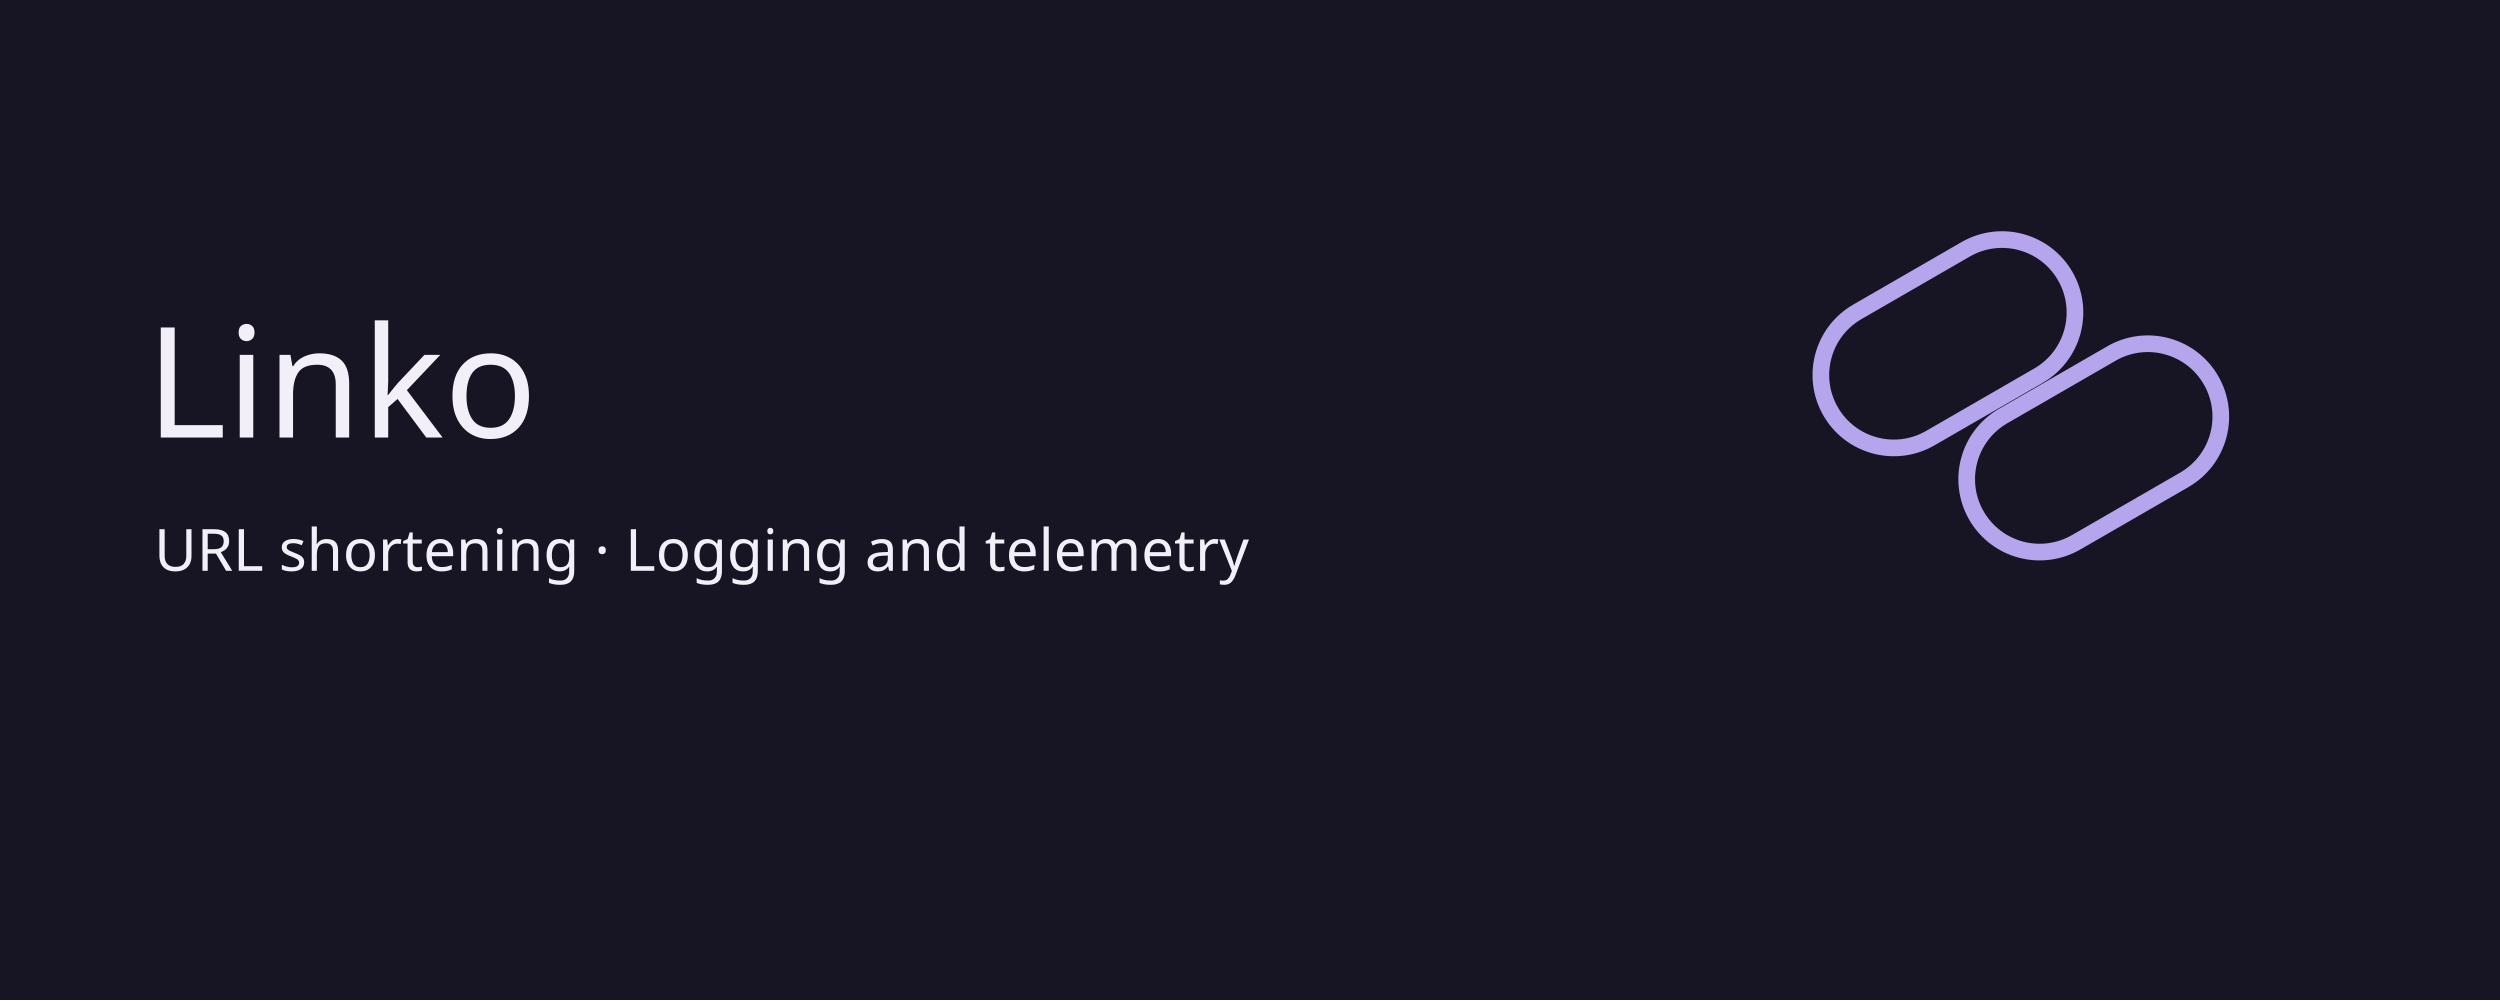
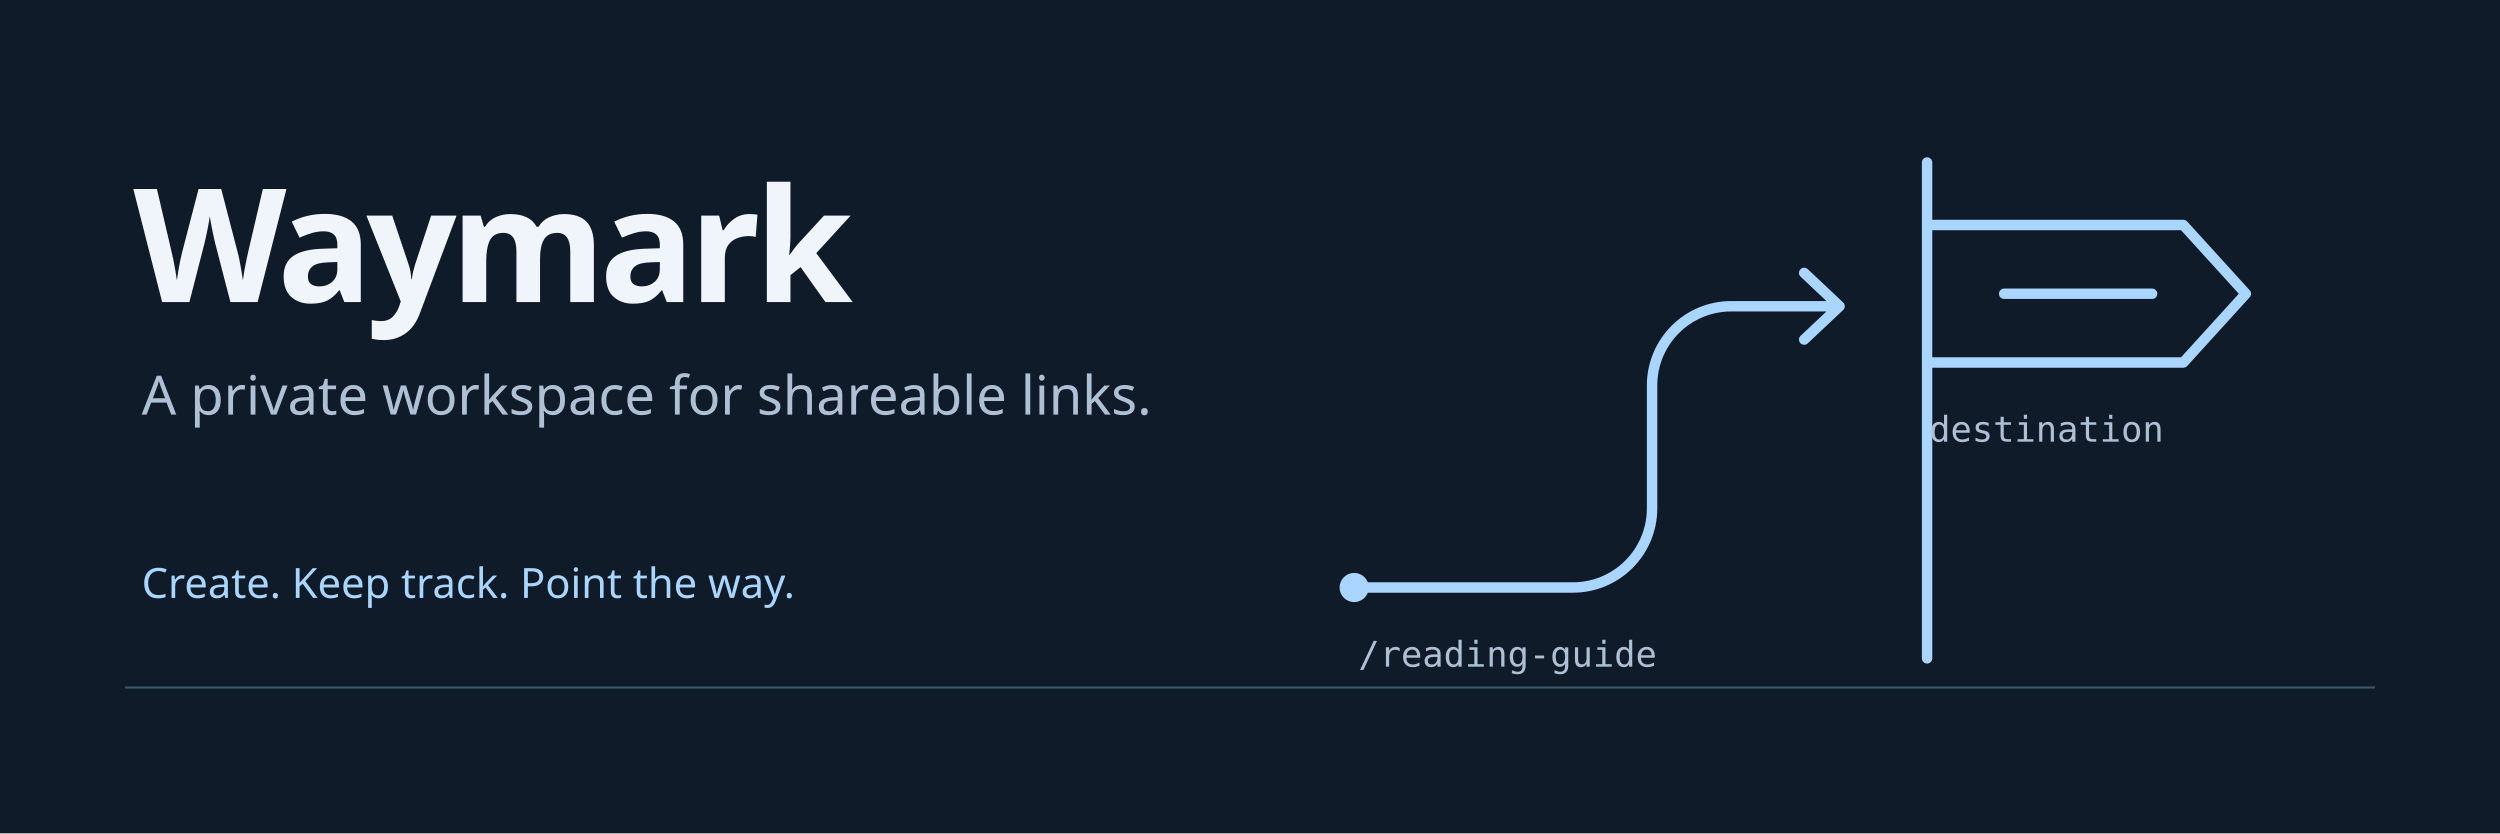
- <svg xmlns="http://www.w3.org/2000/svg" viewBox="0 0 1200 480">
-   <rect width="1200" height="480" fill="#171523" />
-   <g fill="none" stroke="#b5a5ed" stroke-width="8">
-     <rect x="870" y="130" width="130" height="70" rx="35" transform="rotate(-30 935 165)" />
-     <rect x="940" y="180" width="130" height="70" rx="35" transform="rotate(-30 1005 215)" />
+ <svg xmlns="http://www.w3.org/2000/svg" width="1200" height="400" viewBox="0 0 1200 400" role="img" aria-labelledby="title desc">
+   <rect width="1200" height="400" fill="#101b2a" />
+   <path d="M60 330H1140" stroke="#40556c" />
+   <g font-family="system-ui, sans-serif">
+     <text x="64" y="145" fill="#f0f5fc" font-size="76" font-weight="650" letter-spacing="-3">Waymark</text>
+     <text x="68" y="199" fill="#afc0d4" font-size="26">A private workspace for shareable links.</text>
+     <text x="68" y="287" fill="#a9d5ff" font-size="20">Create. Keep track. Point the way.</text>
  </g>
-   <g font-family="sans-serif" fill="#f2eff8">
-     <text x="70" y="210" font-size="74">Linko</text>
-     <text x="74" y="274" font-size="28">URL shortening · Logging and telemetry</text>
+   <g fill="none" stroke="#a9d5ff" stroke-width="5" stroke-linecap="round" stroke-linejoin="round">
+     <path d="M925 78v238M925 108h123l30 33-30 33H925M962 141h71" />
+     <path d="M650 282h105a38 38 0 0038-38v-59a38 38 0 0138-38h52M866 131l17 16-17 16" />
+   </g>
+   <circle cx="650" cy="282" r="7" fill="#a9d5ff" />
+   <g font-family="ui-monospace, monospace" font-size="17" fill="#afc0d4">
+     <text x="652" y="320">/reading-guide</text>
+     <text x="926" y="212">destination</text>
  </g>
</svg>
